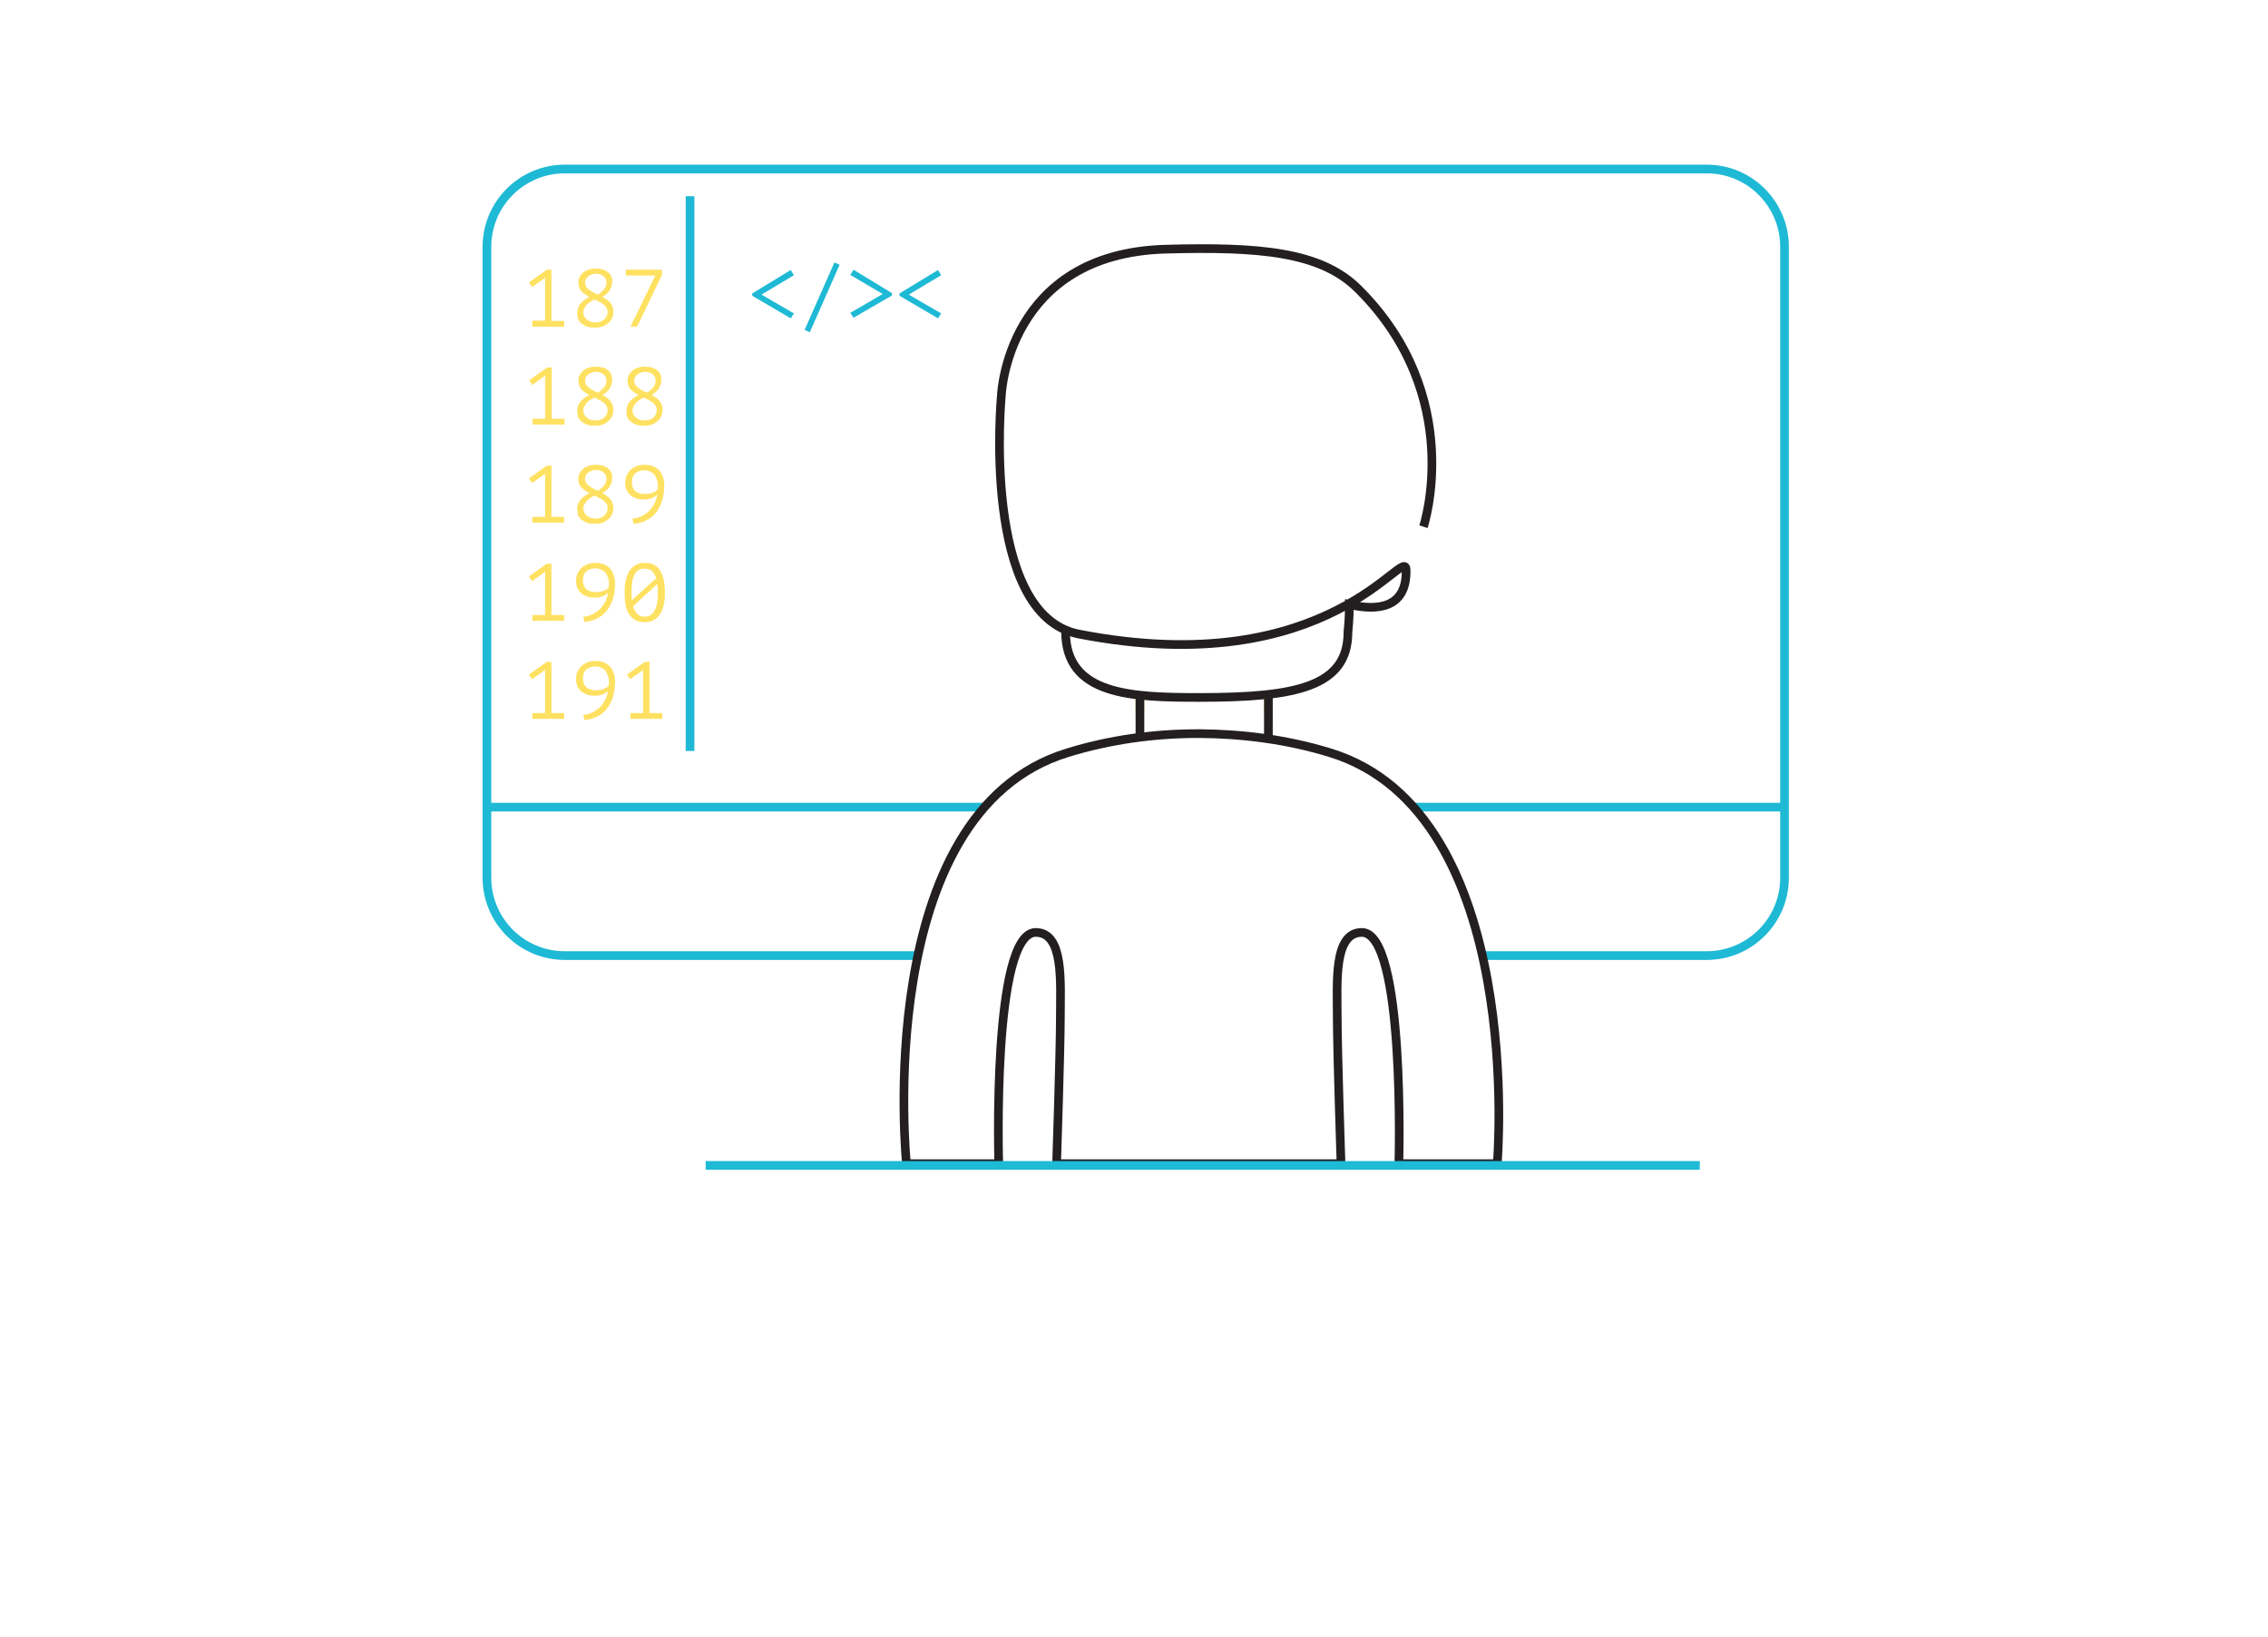
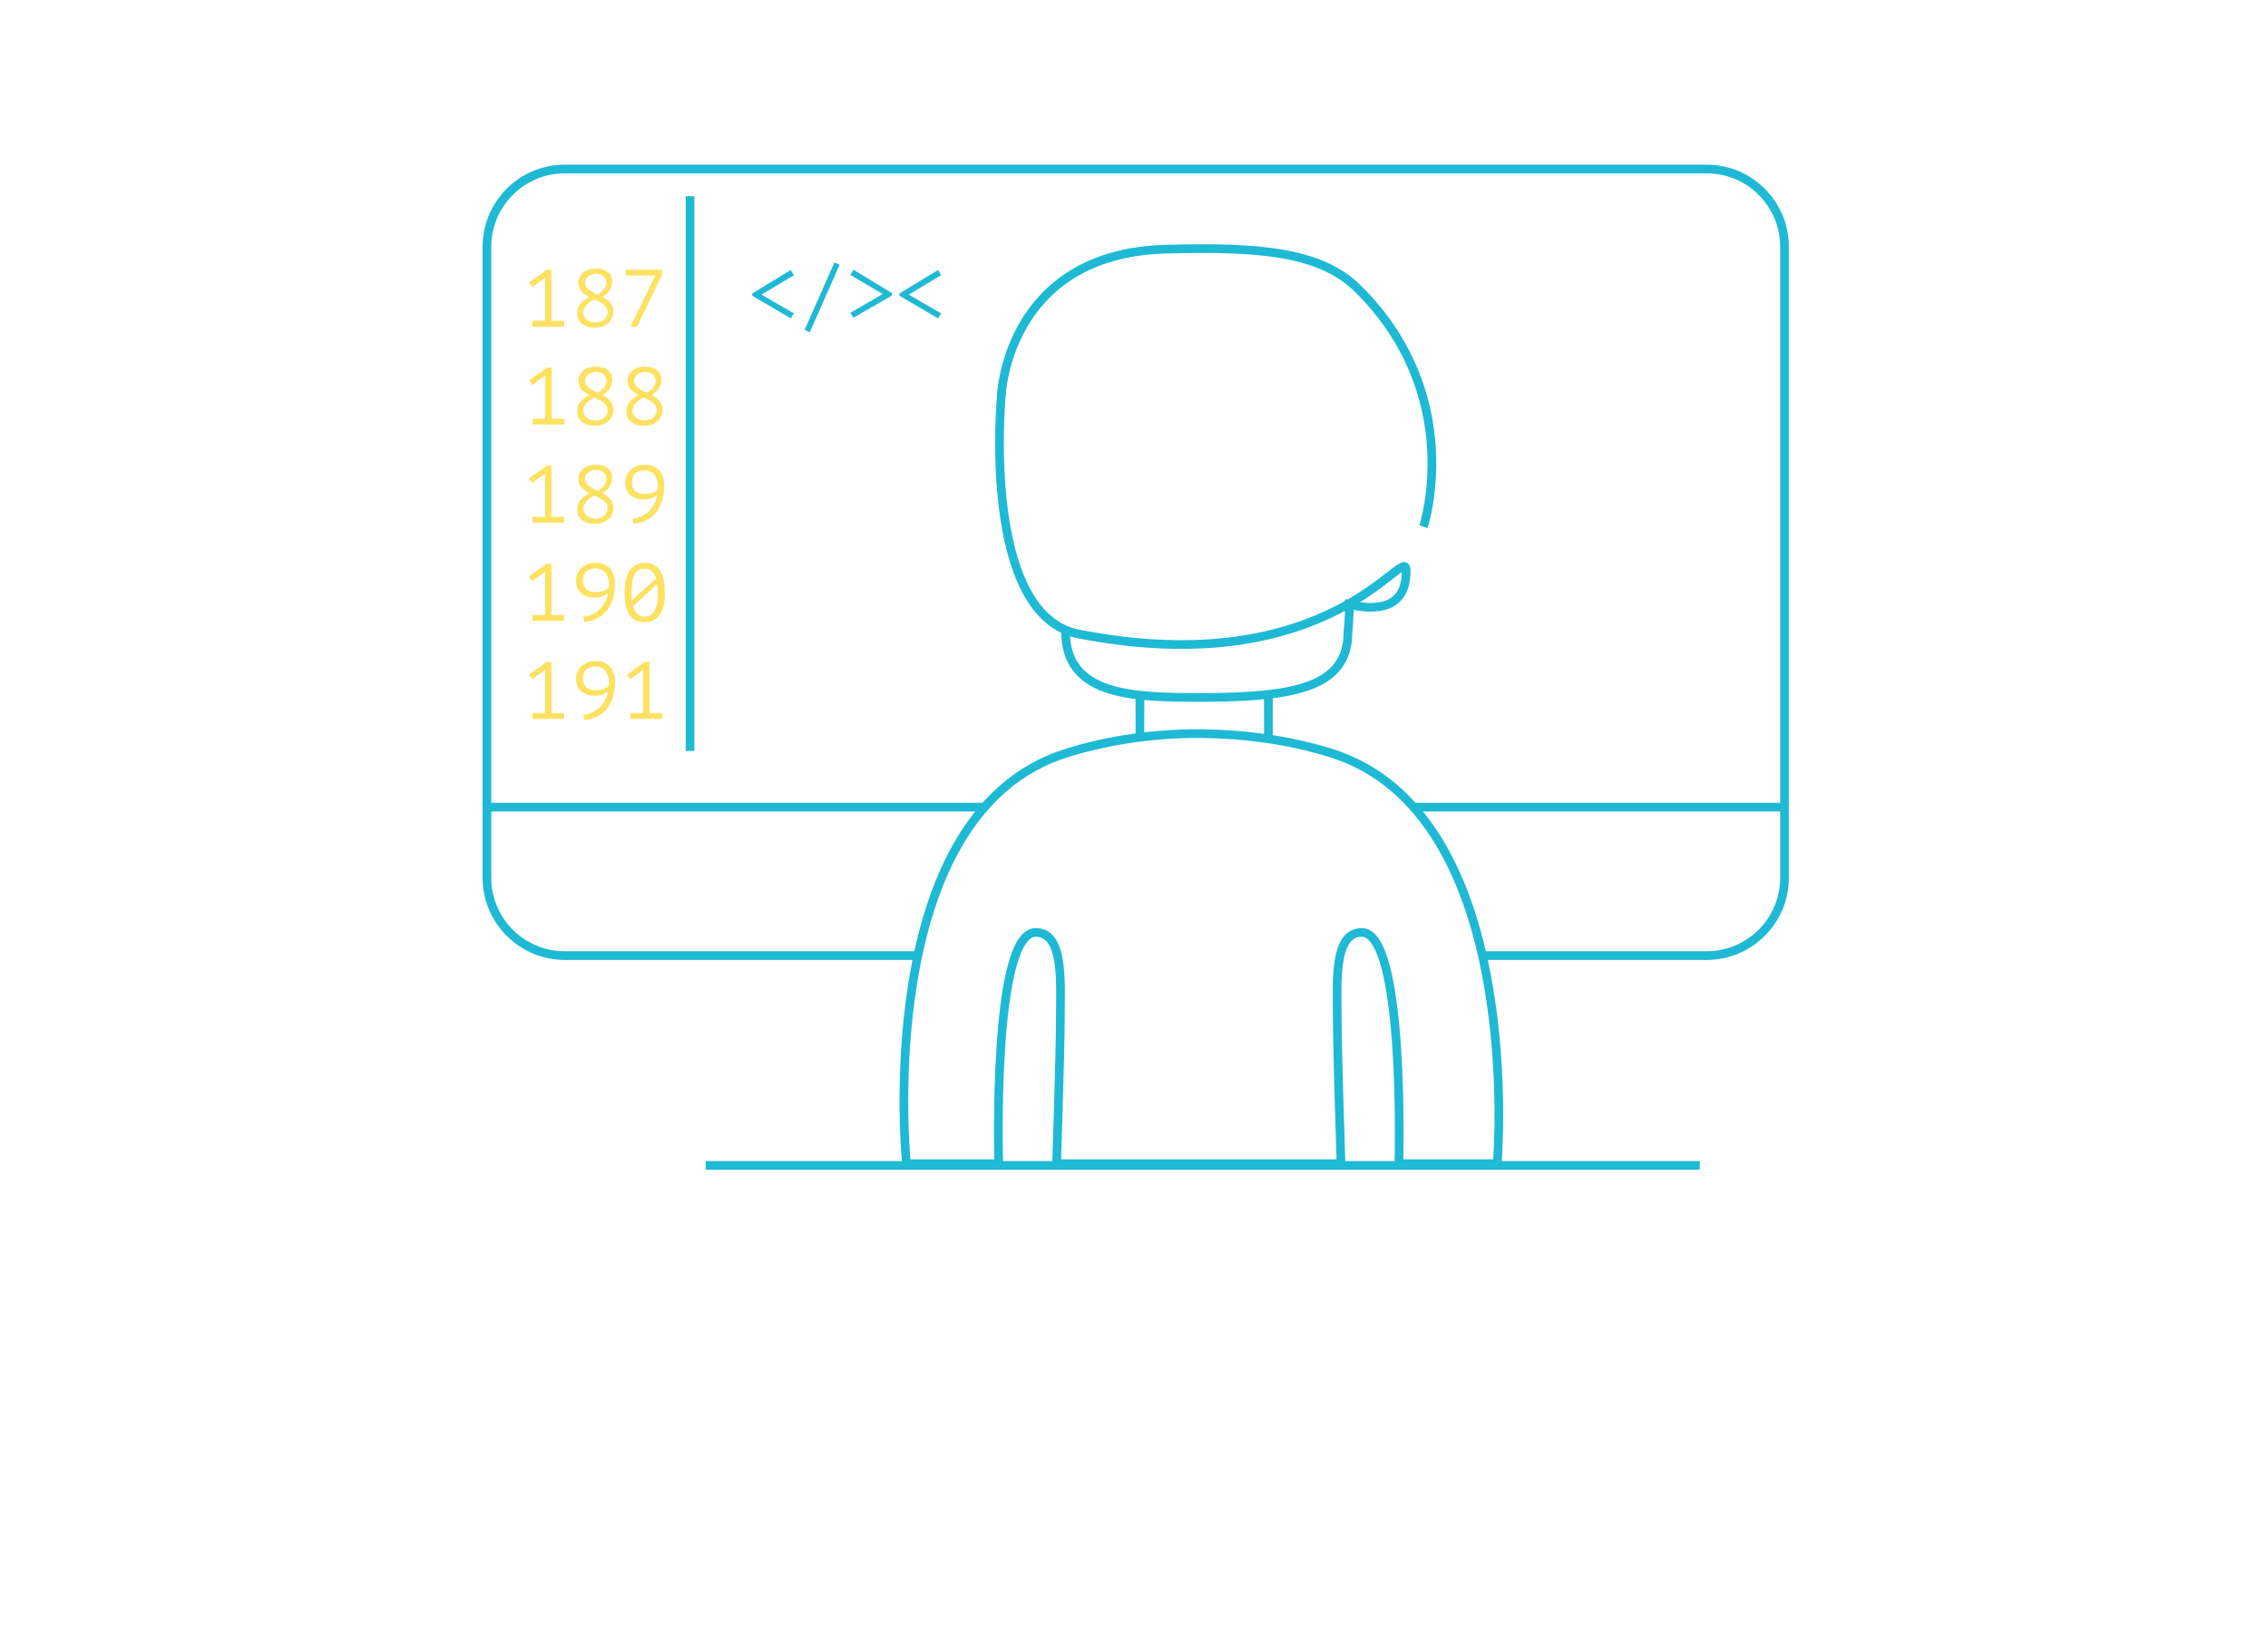
<svg xmlns="http://www.w3.org/2000/svg" version="1.1" id="Layer_1" x="0px" y="0px" viewBox="0 0 783.9 565.4" style="enable-background:new 0 0 783.9 565.4;" xml:space="preserve">
  <style type="text/css">
	.st0{fill:none;stroke:#1EB9D5;stroke-width:3;stroke-miterlimit:10;}
	.st1{fill:none;stroke:#FFE161;stroke-width:3;stroke-miterlimit:10;}
	.st2{fill:#FFE161;}
- 	.st3{fill:none;stroke:#231F20;stroke-width:3;stroke-miterlimit:10;}
- 	.st4{fill:#1EB9D5;}
- 	.st5{fill:none;stroke:#1FBAD6;stroke-width:3;stroke-miterlimit:10;}
+ 	.st3{fill:#1EB9D5;}
+ 	.st4{fill:none;stroke:#1FBAD6;stroke-width:3;stroke-miterlimit:10;}
</style>
  <g>
    <path class="st0" d="M316.9,330.2H195.2c-14.9,0-26.9-12.1-26.9-26.9v-218c0-14.9,12.1-26.9,26.9-26.9h394.7   c14.9,0,26.9,12.1,26.9,26.9v218c0,14.9-12.1,26.9-26.9,26.9h-77.7" />
    <line class="st0" x1="488" y1="278.9" x2="616.2" y2="278.9" />
    <line class="st0" x1="168.9" y1="278.9" x2="340.1" y2="278.9" />
  </g>
  <path class="st1" d="M402.7,258" />
  <line class="st1" x1="394" y1="239.9" x2="394" y2="246.4" />
  <line class="st1" x1="438.4" y1="239.9" x2="438.4" y2="246.4" />
  <path class="st1" d="M402.7,258" />
  <g>
    <path class="st2" d="M184,110.8h4.4V96l-4.5,3.2l-1.1-1.6l6.2-4.4h1.6v17.7h4.4v2h-11L184,110.8L184,110.8z" />
    <path class="st2" d="M199.5,108.1c0-2.3,1.4-4.1,4.2-5.5c-0.5-0.3-1-0.6-1.5-0.9s-0.8-0.6-1.2-1s-0.6-0.8-0.8-1.3s-0.3-1.1-0.3-1.7   c0-0.7,0.1-1.3,0.4-1.9c0.3-0.6,0.7-1.1,1.2-1.6c0.5-0.4,1.2-0.8,1.9-1c0.8-0.3,1.6-0.4,2.5-0.4s1.7,0.1,2.4,0.3   c0.7,0.2,1.3,0.5,1.8,0.9s0.9,0.9,1.1,1.4c0.3,0.5,0.4,1.1,0.4,1.8c0,1.1-0.3,2.1-0.8,3s-1.4,1.7-2.6,2.4c0.5,0.3,1.1,0.6,1.5,0.9   s0.9,0.7,1.2,1.1s0.6,0.8,0.8,1.3s0.3,1.1,0.3,1.7c0,0.8-0.1,1.5-0.4,2.2s-0.7,1.3-1.3,1.8s-1.2,0.9-2,1.2   c-0.8,0.3-1.8,0.4-2.8,0.4s-1.9-0.1-2.7-0.4s-1.4-0.7-1.9-1.1s-0.9-1-1.2-1.6C199.7,109.4,199.5,108.7,199.5,108.1z M210,107.8   c0-0.5-0.1-1-0.4-1.5c-0.3-0.4-0.6-0.8-1-1.1c-0.4-0.3-0.9-0.7-1.5-0.9c-0.5-0.3-1.1-0.6-1.7-0.8c-1.4,0.7-2.3,1.4-2.9,2.2   c-0.6,0.8-0.9,1.5-0.9,2.2c0,0.5,0.1,0.9,0.3,1.3s0.4,0.8,0.8,1.1c0.3,0.3,0.8,0.6,1.3,0.8c0.5,0.2,1.1,0.3,1.8,0.3   c0.5,0,1.1-0.1,1.6-0.2c0.5-0.2,0.9-0.4,1.3-0.7c0.4-0.3,0.7-0.7,0.9-1.1C209.9,108.9,210,108.4,210,107.8z M202.2,97.6   c0,0.5,0.1,1,0.4,1.4c0.2,0.4,0.6,0.8,1,1.1c0.4,0.3,0.9,0.6,1.4,0.9s1.1,0.5,1.7,0.8c1-0.7,1.7-1.3,2.2-2s0.7-1.4,0.7-2.2   c0-0.5-0.1-0.9-0.3-1.3s-0.5-0.7-0.8-0.9c-0.3-0.3-0.7-0.5-1.1-0.6c-0.4-0.1-0.9-0.2-1.4-0.2c-0.6,0-1.1,0.1-1.6,0.3   c-0.5,0.2-0.9,0.4-1.2,0.7c-0.3,0.3-0.6,0.6-0.7,0.9C202.3,96.9,202.2,97.2,202.2,97.6z" />
    <path class="st2" d="M217.9,112.9l8.6-17.7h-10.2v-2h12.5V95l-8.6,17.9H217.9z" />
    <path class="st2" d="M184,144.7h4.4v-14.9L184,133l-1.1-1.6l6.2-4.4h1.6v17.7h4.4v2h-11L184,144.7L184,144.7z" />
    <path class="st2" d="M199.5,142c0-2.3,1.4-4.1,4.2-5.5c-0.5-0.3-1-0.6-1.5-0.9c-0.5-0.3-0.8-0.6-1.2-1s-0.6-0.8-0.8-1.3   s-0.3-1.1-0.3-1.7c0-0.7,0.1-1.3,0.4-1.9c0.3-0.6,0.7-1.1,1.2-1.6c0.5-0.4,1.2-0.8,1.9-1c0.8-0.3,1.6-0.4,2.5-0.4s1.7,0.1,2.4,0.3   c0.7,0.2,1.3,0.5,1.8,0.9c0.5,0.4,0.9,0.9,1.1,1.4c0.3,0.5,0.4,1.1,0.4,1.8c0,1.1-0.3,2.1-0.8,3s-1.4,1.7-2.6,2.4   c0.5,0.3,1.1,0.6,1.5,0.9s0.9,0.7,1.2,1.1s0.6,0.8,0.8,1.3s0.3,1.1,0.3,1.7c0,0.8-0.1,1.5-0.4,2.2s-0.7,1.3-1.3,1.8s-1.2,0.9-2,1.2   s-1.8,0.4-2.8,0.4s-1.9-0.1-2.7-0.4c-0.8-0.3-1.4-0.7-1.9-1.1s-0.9-1-1.2-1.6C199.7,143.3,199.5,142.6,199.5,142z M210,141.7   c0-0.5-0.1-1-0.4-1.5c-0.3-0.4-0.6-0.8-1-1.1s-0.9-0.7-1.5-0.9c-0.5-0.3-1.1-0.6-1.7-0.8c-1.4,0.7-2.3,1.4-2.9,2.2   c-0.6,0.8-0.9,1.5-0.9,2.2c0,0.5,0.1,0.9,0.3,1.3c0.2,0.4,0.4,0.8,0.8,1.1c0.3,0.3,0.8,0.6,1.3,0.8s1.1,0.3,1.8,0.3   c0.5,0,1.1-0.1,1.6-0.2c0.5-0.2,0.9-0.4,1.3-0.7c0.4-0.3,0.7-0.7,0.9-1.1C209.9,142.8,210,142.3,210,141.7z M202.2,131.5   c0,0.5,0.1,1,0.4,1.4c0.2,0.4,0.6,0.8,1,1.1s0.9,0.6,1.4,0.9c0.5,0.3,1.1,0.5,1.7,0.8c1-0.7,1.7-1.3,2.2-2s0.7-1.4,0.7-2.2   c0-0.5-0.1-0.9-0.3-1.3c-0.2-0.4-0.5-0.7-0.8-0.9c-0.3-0.3-0.7-0.5-1.1-0.6c-0.4-0.1-0.9-0.2-1.4-0.2c-0.6,0-1.1,0.1-1.6,0.3   s-0.9,0.4-1.2,0.7s-0.6,0.6-0.7,0.9C202.3,130.8,202.2,131.1,202.2,131.5z" />
    <path class="st2" d="M216.5,142c0-2.3,1.4-4.1,4.2-5.5c-0.5-0.3-1-0.6-1.5-0.9c-0.5-0.3-0.8-0.6-1.2-1s-0.6-0.8-0.8-1.3   s-0.3-1.1-0.3-1.7c0-0.7,0.1-1.3,0.4-1.9c0.3-0.6,0.7-1.1,1.2-1.6c0.5-0.4,1.2-0.8,1.9-1c0.8-0.3,1.6-0.4,2.5-0.4s1.7,0.1,2.4,0.3   c0.7,0.2,1.3,0.5,1.8,0.9c0.5,0.4,0.9,0.9,1.1,1.4c0.3,0.5,0.4,1.1,0.4,1.8c0,1.1-0.3,2.1-0.8,3s-1.4,1.7-2.6,2.4   c0.5,0.3,1.1,0.6,1.5,0.9s0.9,0.7,1.2,1.1s0.6,0.8,0.8,1.3s0.3,1.1,0.3,1.7c0,0.8-0.1,1.5-0.4,2.2s-0.7,1.3-1.3,1.8s-1.2,0.9-2,1.2   s-1.8,0.4-2.8,0.4s-1.9-0.1-2.7-0.4c-0.8-0.3-1.4-0.7-1.9-1.1s-0.9-1-1.2-1.6C216.6,143.3,216.5,142.6,216.5,142z M227,141.7   c0-0.5-0.1-1-0.4-1.5c-0.3-0.4-0.6-0.8-1-1.1s-0.9-0.7-1.5-0.9c-0.5-0.3-1.1-0.6-1.7-0.8c-1.4,0.7-2.3,1.4-2.9,2.2   c-0.6,0.8-0.9,1.5-0.9,2.2c0,0.5,0.1,0.9,0.3,1.3c0.2,0.4,0.4,0.8,0.8,1.1c0.3,0.3,0.8,0.6,1.3,0.8s1.1,0.3,1.8,0.3   c0.5,0,1.1-0.1,1.6-0.2c0.5-0.2,0.9-0.4,1.3-0.7c0.4-0.3,0.7-0.7,0.9-1.1C226.8,142.8,227,142.3,227,141.7z M219.2,131.5   c0,0.5,0.1,1,0.4,1.4c0.2,0.4,0.6,0.8,1,1.1s0.9,0.6,1.4,0.9c0.5,0.3,1.1,0.5,1.7,0.8c1-0.7,1.7-1.3,2.2-2s0.7-1.4,0.7-2.2   c0-0.5-0.1-0.9-0.3-1.3c-0.2-0.4-0.5-0.7-0.8-0.9c-0.3-0.3-0.7-0.5-1.1-0.6c-0.4-0.1-0.9-0.2-1.4-0.2c-0.6,0-1.1,0.1-1.6,0.3   s-0.9,0.4-1.2,0.7s-0.6,0.6-0.7,0.9C219.2,130.8,219.2,131.1,219.2,131.5z" />
    <path class="st2" d="M184,178.6h4.4v-14.9l-4.5,3.2l-1.1-1.6l6.2-4.4h1.6v17.7h4.4v2h-11L184,178.6L184,178.6z" />
    <path class="st2" d="M199.5,175.9c0-2.3,1.4-4.1,4.2-5.5c-0.5-0.3-1-0.6-1.5-0.9c-0.5-0.3-0.8-0.6-1.2-1s-0.6-0.8-0.8-1.3   s-0.3-1.1-0.3-1.7c0-0.7,0.1-1.3,0.4-1.9c0.3-0.6,0.7-1.1,1.2-1.6c0.5-0.4,1.2-0.8,1.9-1c0.8-0.3,1.6-0.4,2.5-0.4s1.7,0.1,2.4,0.3   s1.3,0.5,1.8,0.9s0.9,0.9,1.1,1.4c0.3,0.5,0.4,1.1,0.4,1.8c0,1.1-0.3,2.1-0.8,3s-1.4,1.7-2.6,2.4c0.5,0.3,1.1,0.6,1.5,0.9   s0.9,0.7,1.2,1.1s0.6,0.8,0.8,1.3s0.3,1.1,0.3,1.7c0,0.8-0.1,1.5-0.4,2.2s-0.7,1.3-1.3,1.8s-1.2,0.9-2,1.2s-1.8,0.4-2.8,0.4   s-1.9-0.1-2.7-0.4c-0.8-0.3-1.4-0.7-1.9-1.1s-0.9-1-1.2-1.6C199.7,177.2,199.5,176.5,199.5,175.9z M210,175.6c0-0.5-0.1-1-0.4-1.5   c-0.3-0.4-0.6-0.8-1-1.1s-0.9-0.7-1.5-0.9c-0.5-0.3-1.1-0.6-1.7-0.8c-1.4,0.7-2.3,1.4-2.9,2.2c-0.6,0.8-0.9,1.5-0.9,2.2   c0,0.5,0.1,0.9,0.3,1.3c0.2,0.4,0.4,0.8,0.8,1.1c0.3,0.3,0.8,0.6,1.3,0.8s1.1,0.3,1.8,0.3c0.5,0,1.1-0.1,1.6-0.2   c0.5-0.2,0.9-0.4,1.3-0.7c0.4-0.3,0.7-0.7,0.9-1.1C209.9,176.7,210,176.2,210,175.6z M202.2,165.4c0,0.5,0.1,1,0.4,1.4   c0.2,0.4,0.6,0.8,1,1.1s0.9,0.6,1.4,0.9c0.5,0.3,1.1,0.5,1.7,0.8c1-0.7,1.7-1.3,2.2-2s0.7-1.4,0.7-2.2c0-0.5-0.1-0.9-0.3-1.3   c-0.2-0.4-0.5-0.7-0.8-0.9c-0.3-0.3-0.7-0.5-1.1-0.6c-0.4-0.1-0.9-0.2-1.4-0.2c-0.6,0-1.1,0.1-1.6,0.3s-0.9,0.4-1.2,0.7   s-0.6,0.6-0.7,0.9C202.3,164.7,202.2,165,202.2,165.4z" />
    <path class="st2" d="M216.1,166.9c0-0.9,0.1-1.7,0.4-2.4s0.7-1.4,1.3-2s1.3-1,2.1-1.4c0.8-0.3,1.8-0.5,3-0.5c1.1,0,2,0.2,2.8,0.5   s1.5,0.8,2.1,1.4s1,1.4,1.3,2.2c0.3,0.9,0.5,1.9,0.5,2.9c0,2.1-0.3,4-0.8,5.6s-1.3,3-2.2,4.1s-2.1,2-3.4,2.6   c-1.3,0.6-2.7,1-4.2,1.1l-0.4-1.8c1.2-0.1,2.4-0.4,3.3-0.9c1-0.5,1.8-1.1,2.5-1.8s1.3-1.6,1.8-2.5c0.5-1,0.8-2,0.9-3.1   c-0.3,0.3-0.6,0.6-0.9,0.8c-0.3,0.2-0.7,0.4-1,0.5c-0.4,0.1-0.8,0.2-1.2,0.3s-1,0.1-1.6,0.1c-0.9,0-1.7-0.1-2.5-0.4   c-0.8-0.3-1.4-0.6-2-1.1s-1-1.1-1.4-1.8C216.2,168.5,216.1,167.7,216.1,166.9z M218.4,166.6c0,1.4,0.4,2.4,1.2,3.1   c0.8,0.7,1.9,1,3.3,1c1.1,0,2-0.2,2.8-0.5s1.3-0.7,1.6-1.2c0-0.3,0.1-0.5,0.1-0.6c0-0.2,0-0.3,0-0.6c0-0.7-0.1-1.3-0.3-1.9   c-0.2-0.6-0.5-1.2-0.8-1.7s-0.9-0.9-1.5-1.2s-1.3-0.5-2.1-0.5c-1.4,0-2.4,0.4-3.2,1.1C218.8,164.3,218.4,165.3,218.4,166.6z" />
    <path class="st2" d="M184,212.5h4.4v-14.9l-4.5,3.2l-1.1-1.6l6.2-4.4h1.6v17.7h4.4v2h-11L184,212.5L184,212.5z" />
    <path class="st2" d="M199.1,200.8c0-0.9,0.1-1.7,0.4-2.4s0.7-1.4,1.3-2s1.3-1,2.1-1.4c0.8-0.3,1.8-0.5,3-0.5c1.1,0,2,0.2,2.8,0.5   s1.5,0.8,2.1,1.4s1,1.4,1.3,2.2c0.3,0.9,0.5,1.9,0.5,2.9c0,2.1-0.3,4-0.8,5.6s-1.3,3-2.2,4.1s-2.1,2-3.4,2.6   c-1.3,0.6-2.7,1-4.2,1.1l-0.4-1.8c1.2-0.1,2.4-0.4,3.3-0.9c1-0.5,1.8-1.1,2.5-1.8s1.3-1.6,1.8-2.5c0.5-1,0.8-2,0.9-3.1   c-0.3,0.3-0.6,0.6-0.9,0.8c-0.3,0.2-0.7,0.4-1,0.5c-0.4,0.1-0.8,0.2-1.2,0.3s-1,0.1-1.6,0.1c-0.9,0-1.7-0.1-2.5-0.4   c-0.8-0.3-1.4-0.6-2-1.1s-1-1.1-1.4-1.8C199.3,202.4,199.1,201.6,199.1,200.8z M201.5,200.5c0,1.4,0.4,2.4,1.2,3.1   c0.8,0.7,1.9,1,3.3,1c1.1,0,2-0.2,2.8-0.5s1.3-0.7,1.6-1.2c0-0.3,0.1-0.5,0.1-0.6c0-0.2,0-0.3,0-0.6c0-0.7-0.1-1.3-0.3-1.9   c-0.2-0.6-0.5-1.2-0.8-1.7s-0.9-0.9-1.5-1.2s-1.3-0.5-2.1-0.5c-1.4,0-2.4,0.4-3.2,1.1C201.8,198.2,201.5,199.2,201.5,200.5z" />
    <path class="st2" d="M215.9,204.7c0-1.6,0.1-3,0.4-4.3s0.7-2.3,1.3-3.2s1.3-1.5,2.2-2s1.9-0.7,3.1-0.7c1.3,0,2.3,0.2,3.2,0.7   s1.6,1.1,2.1,2s0.9,1.9,1.2,3.2s0.4,2.7,0.4,4.4c0,1.6-0.1,3-0.4,4.3s-0.7,2.3-1.3,3.2s-1.3,1.5-2.2,2s-1.9,0.7-3.1,0.7   c-1.2,0-2.3-0.2-3.2-0.7s-1.6-1.2-2.2-2.1c-0.6-0.9-1-2-1.2-3.2C216,207.6,215.9,206.2,215.9,204.7z M218.3,204.7   c0,0.5,0,0.9,0,1.4s0.1,0.9,0.1,1.3l8.4-7.6c-0.3-1-0.8-1.8-1.4-2.4c-0.6-0.6-1.5-0.9-2.6-0.9c-1.7,0-2.9,0.7-3.5,2.1   C218.6,199.8,218.3,201.9,218.3,204.7z M227.4,204.7c0-1-0.1-1.9-0.2-2.9l-8.4,7.7c0.3,1.1,0.8,1.9,1.4,2.6c0.6,0.6,1.5,1,2.5,1   c1.7,0,2.8-0.7,3.5-2.1C227.1,209.6,227.4,207.5,227.4,204.7z" />
    <path class="st2" d="M184,246.4h4.4v-14.9l-4.5,3.2l-1.1-1.6l6.2-4.4h1.6v17.7h4.4v2h-11L184,246.4L184,246.4z" />
    <path class="st2" d="M199.1,234.7c0-0.9,0.1-1.7,0.4-2.4s0.7-1.4,1.3-2s1.3-1,2.1-1.4c0.8-0.3,1.8-0.5,3-0.5c1.1,0,2,0.2,2.8,0.5   s1.5,0.8,2.1,1.4s1,1.4,1.3,2.2c0.3,0.9,0.5,1.9,0.5,2.9c0,2.1-0.3,4-0.8,5.6s-1.3,3-2.2,4.1s-2.1,2-3.4,2.6   c-1.3,0.6-2.7,1-4.2,1.1l-0.4-1.8c1.2-0.1,2.4-0.4,3.3-0.9c1-0.5,1.8-1.1,2.5-1.8s1.3-1.6,1.8-2.5c0.5-1,0.8-2,0.9-3.1   c-0.3,0.3-0.6,0.6-0.9,0.8c-0.3,0.2-0.7,0.4-1,0.5c-0.4,0.1-0.8,0.2-1.2,0.3s-1,0.1-1.6,0.1c-0.9,0-1.7-0.1-2.5-0.4   c-0.8-0.3-1.4-0.6-2-1.1s-1-1.1-1.4-1.8C199.3,236.3,199.1,235.5,199.1,234.7z M201.5,234.4c0,1.4,0.4,2.4,1.2,3.1   c0.8,0.7,1.9,1,3.3,1c1.1,0,2-0.2,2.8-0.5s1.3-0.7,1.6-1.2c0-0.3,0.1-0.5,0.1-0.6c0-0.2,0-0.3,0-0.6c0-0.7-0.1-1.3-0.3-1.9   c-0.2-0.6-0.5-1.2-0.8-1.7s-0.9-0.9-1.5-1.2s-1.3-0.5-2.1-0.5c-1.4,0-2.4,0.4-3.2,1.1C201.8,232.1,201.5,233.1,201.5,234.4z" />
    <path class="st2" d="M217.9,246.4h4.4v-14.9l-4.5,3.2l-1.1-1.6l6.2-4.4h1.6v17.7h4.4v2h-11L217.9,246.4L217.9,246.4z" />
  </g>
  <line class="st0" x1="238.5" y1="67.8" x2="238.5" y2="259.5" />
  <g>
-     <line class="st3" x1="394" y1="239.9" x2="394" y2="255.2" />
-     <line class="st3" x1="438.4" y1="239.9" x2="438.4" y2="256.2" />
-     <path class="st3" d="M368.3,218.2c0,22.2,23.1,22.8,46.5,22.8c33.2,0,51.1-3.7,51.1-22.6c0,0,0.5-4.7,0.5-9.5   c9.4,2.2,19.9,1.5,19.6-12c-0.2-9.2-26.1,39.1-113.1,22.2c-34-6.6-26.8-82.4-26.8-82.4s1.8-49,56.7-50.6   c32.6-0.9,53.7,0.9,66.6,13.7C506.9,137,492,182,492,182" />
-     <path class="st3" d="M345.2,402.1c0,0-2.4-79.9,12.8-79.9c9.8,0,8.5,17.3,8.5,29.1s-1.3,50.8-1.3,50.8h98.3c0,0-1.3-38.9-1.3-50.8   s-1.3-29.1,8.5-29.1c15.1,0,12.8,79.9,12.8,79.9h34c0,0,10.3-121.2-57.8-142c-14.6-4.5-30.1-6.5-45-6.6H414c-15,0-30.4,2.1-45,6.6   c-68.1,20.8-55.7,142-55.7,142H345.2z" />
+     <line class="st0" x1="394" y1="239.9" x2="394" y2="255.2" />
+     <line class="st0" x1="438.4" y1="239.9" x2="438.4" y2="256.2" />
+     <path class="st0" d="M368.3,218.2c0,22.2,23.1,22.8,46.5,22.8c33.2,0,51.1-3.7,51.1-22.6c0,0,0.5-4.7,0.5-9.5   c9.4,2.2,19.9,1.5,19.6-12c-0.2-9.2-26.1,39.1-113.1,22.2c-34-6.6-26.8-82.4-26.8-82.4s1.8-49,56.7-50.6   c32.6-0.9,53.7,0.9,66.6,13.7C506.9,137,492,182,492,182" />
+     <path class="st0" d="M345.2,402.1c0,0-2.4-79.9,12.8-79.9c9.8,0,8.5,17.3,8.5,29.1s-1.3,50.8-1.3,50.8h98.3c0,0-1.3-38.9-1.3-50.8   s-1.3-29.1,8.5-29.1c15.1,0,12.8,79.9,12.8,79.9h34c0,0,10.3-121.2-57.8-142c-14.6-4.5-30.1-6.5-45-6.6H414c-15,0-30.4,2.1-45,6.6   c-68.1,20.8-55.7,142-55.7,142H345.2z" />
  </g>
  <g>
-     <path class="st4" d="M260,102.2v-0.8l13.3-8.1l1.1,1.8l-11.2,6.7l11.2,6.5l-1.1,1.7L260,102.2z" />
-     <path class="st4" d="M288.4,90.7l1.8,0.8l-10.3,23.3l-1.8-0.8L288.4,90.7z" />
-     <path class="st4" d="M295,109.8l-1.1-1.7l11.2-6.5L293.9,95l1.1-1.8l13.3,8.1v0.8L295,109.8z" />
-     <path class="st4" d="M310.9,102.2v-0.8l13.3-8.1l1.1,1.8l-11.2,6.7l11.2,6.5l-1.1,1.7L310.9,102.2z" />
+     <path class="st3" d="M260,102.2v-0.8l13.3-8.1l1.1,1.8l-11.2,6.7l11.2,6.5l-1.1,1.7L260,102.2z" />
+     <path class="st3" d="M288.4,90.7l1.8,0.8l-10.3,23.3l-1.8-0.8L288.4,90.7z" />
+     <path class="st3" d="M295,109.8l-1.1-1.7l11.2-6.5L293.9,95l1.1-1.8l13.3,8.1v0.8L295,109.8z" />
+     <path class="st3" d="M310.9,102.2v-0.8l13.3-8.1l1.1,1.8l-11.2,6.7l11.2,6.5l-1.1,1.7L310.9,102.2z" />
  </g>
-   <line class="st5" x1="243.9" y1="402.7" x2="587.5" y2="402.7" />
+   <line class="st4" x1="243.9" y1="402.7" x2="587.5" y2="402.7" />
</svg>
